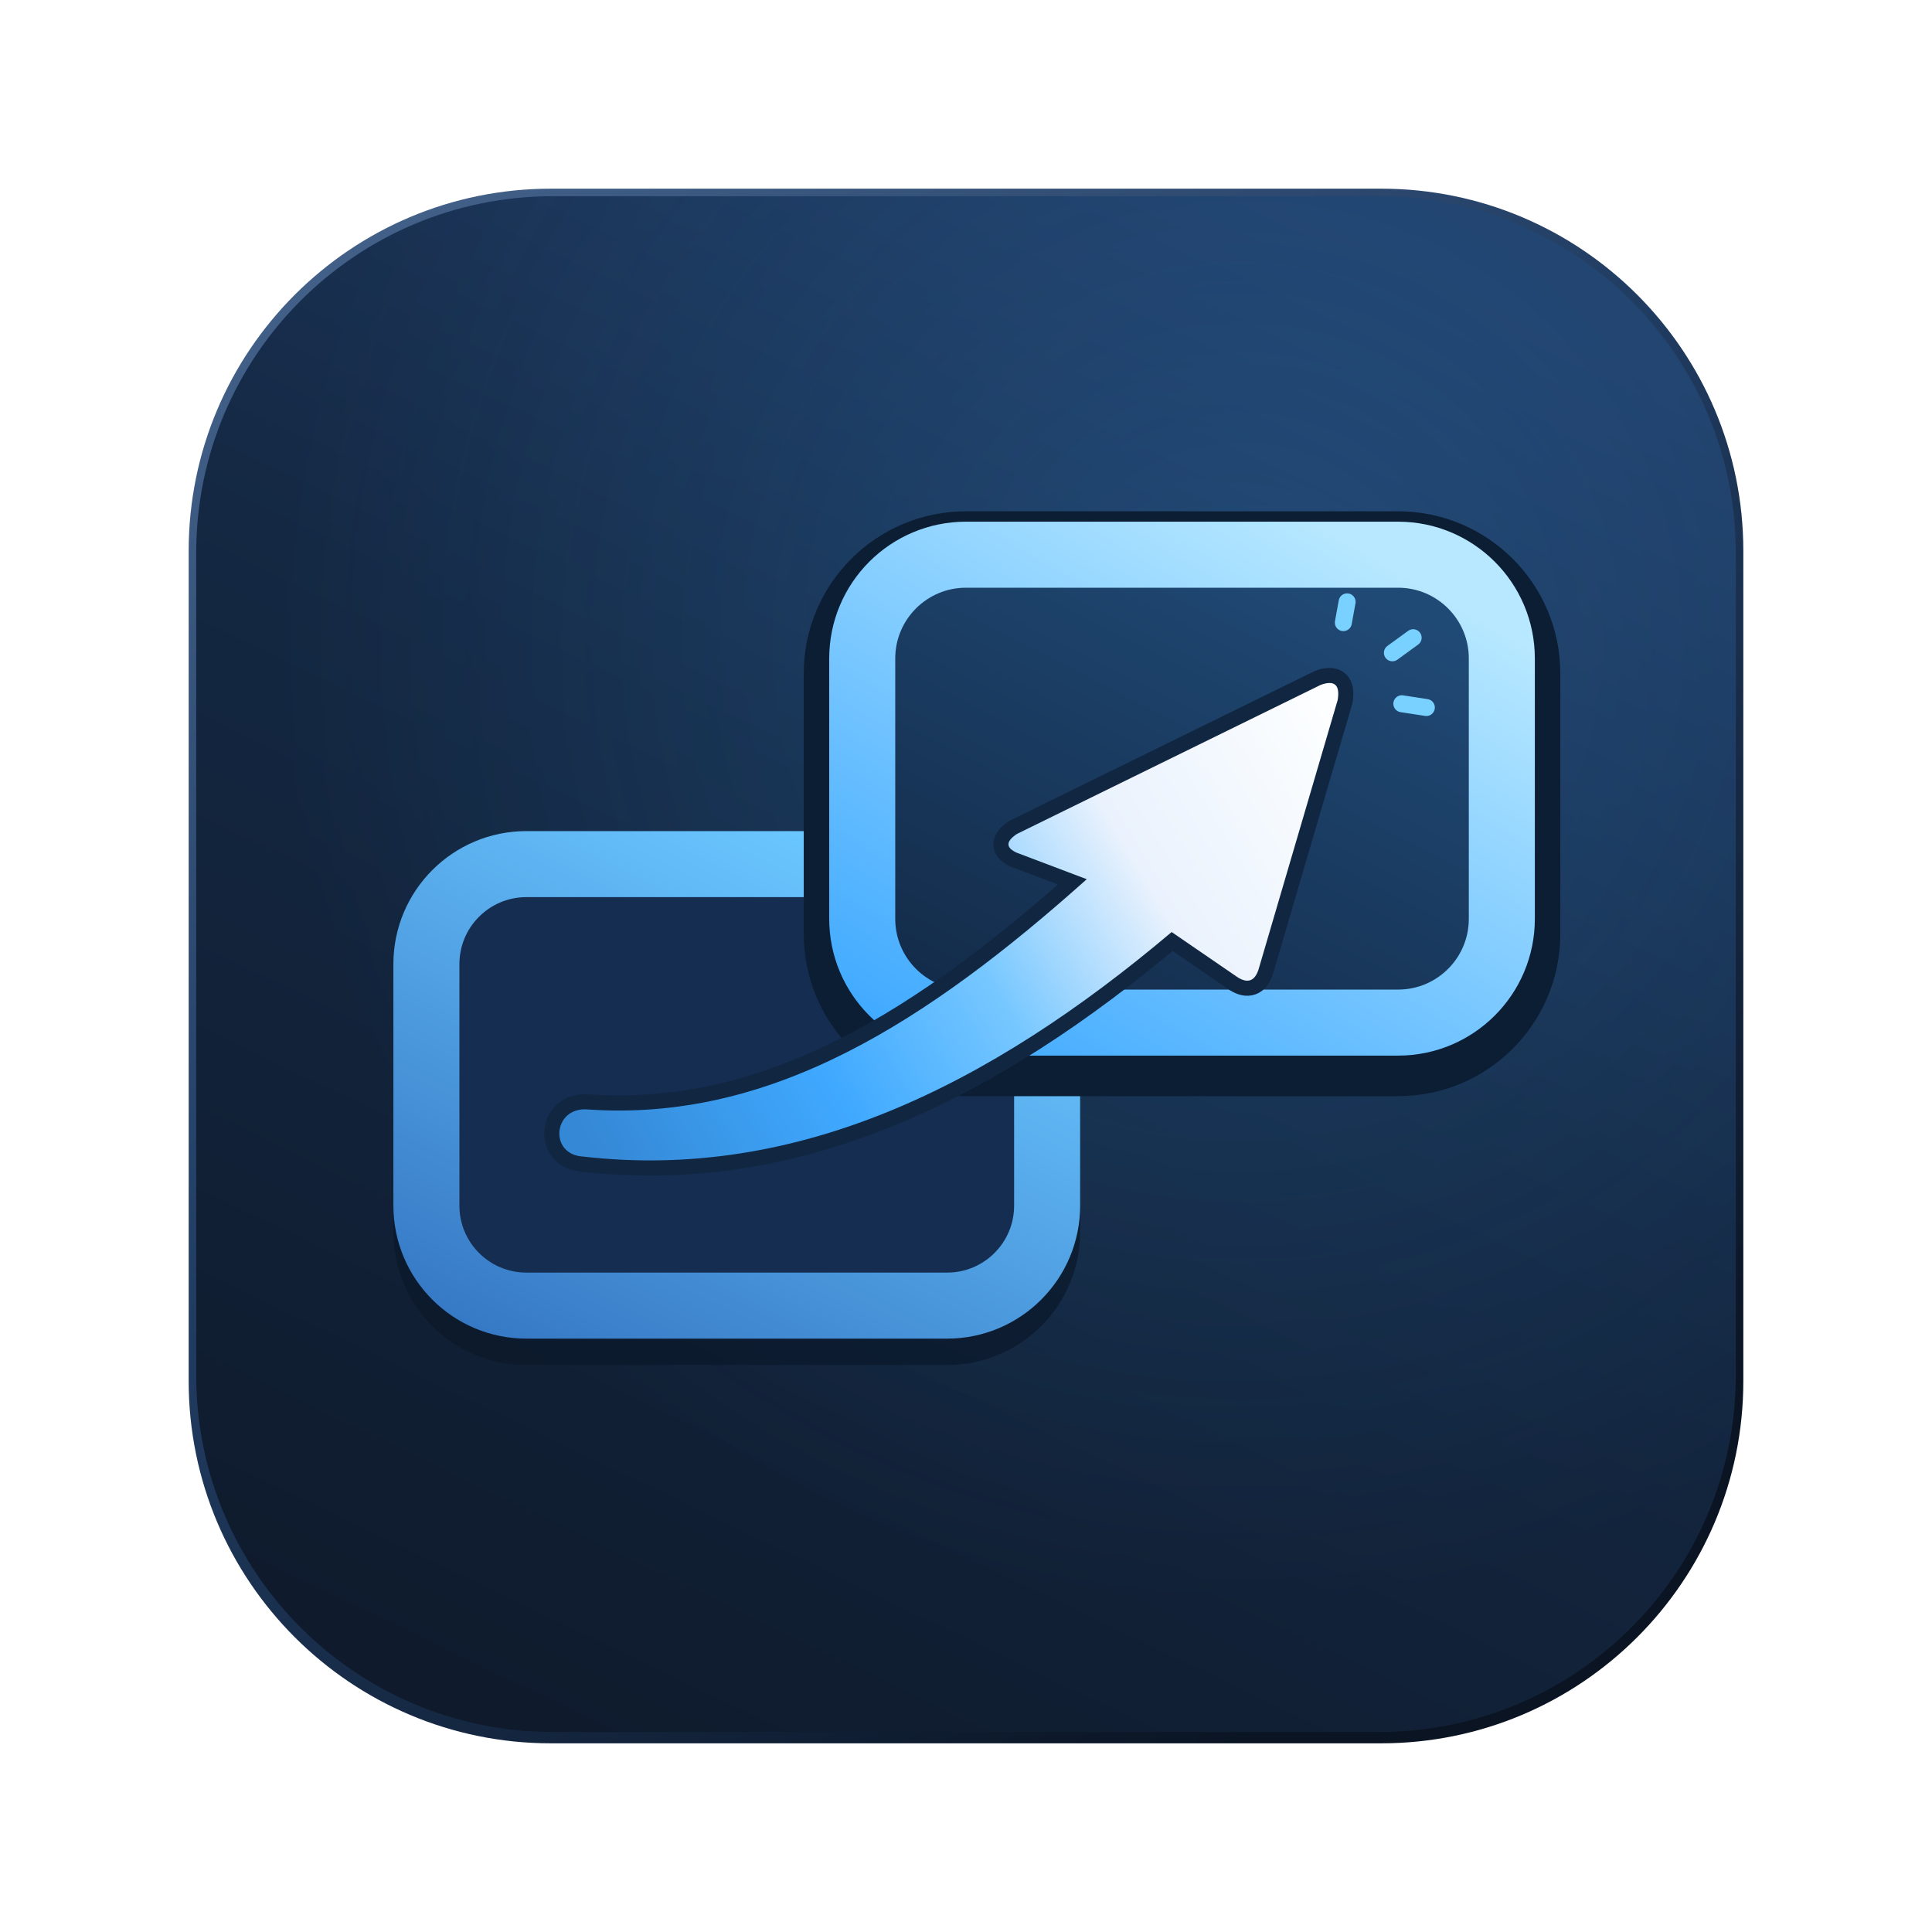
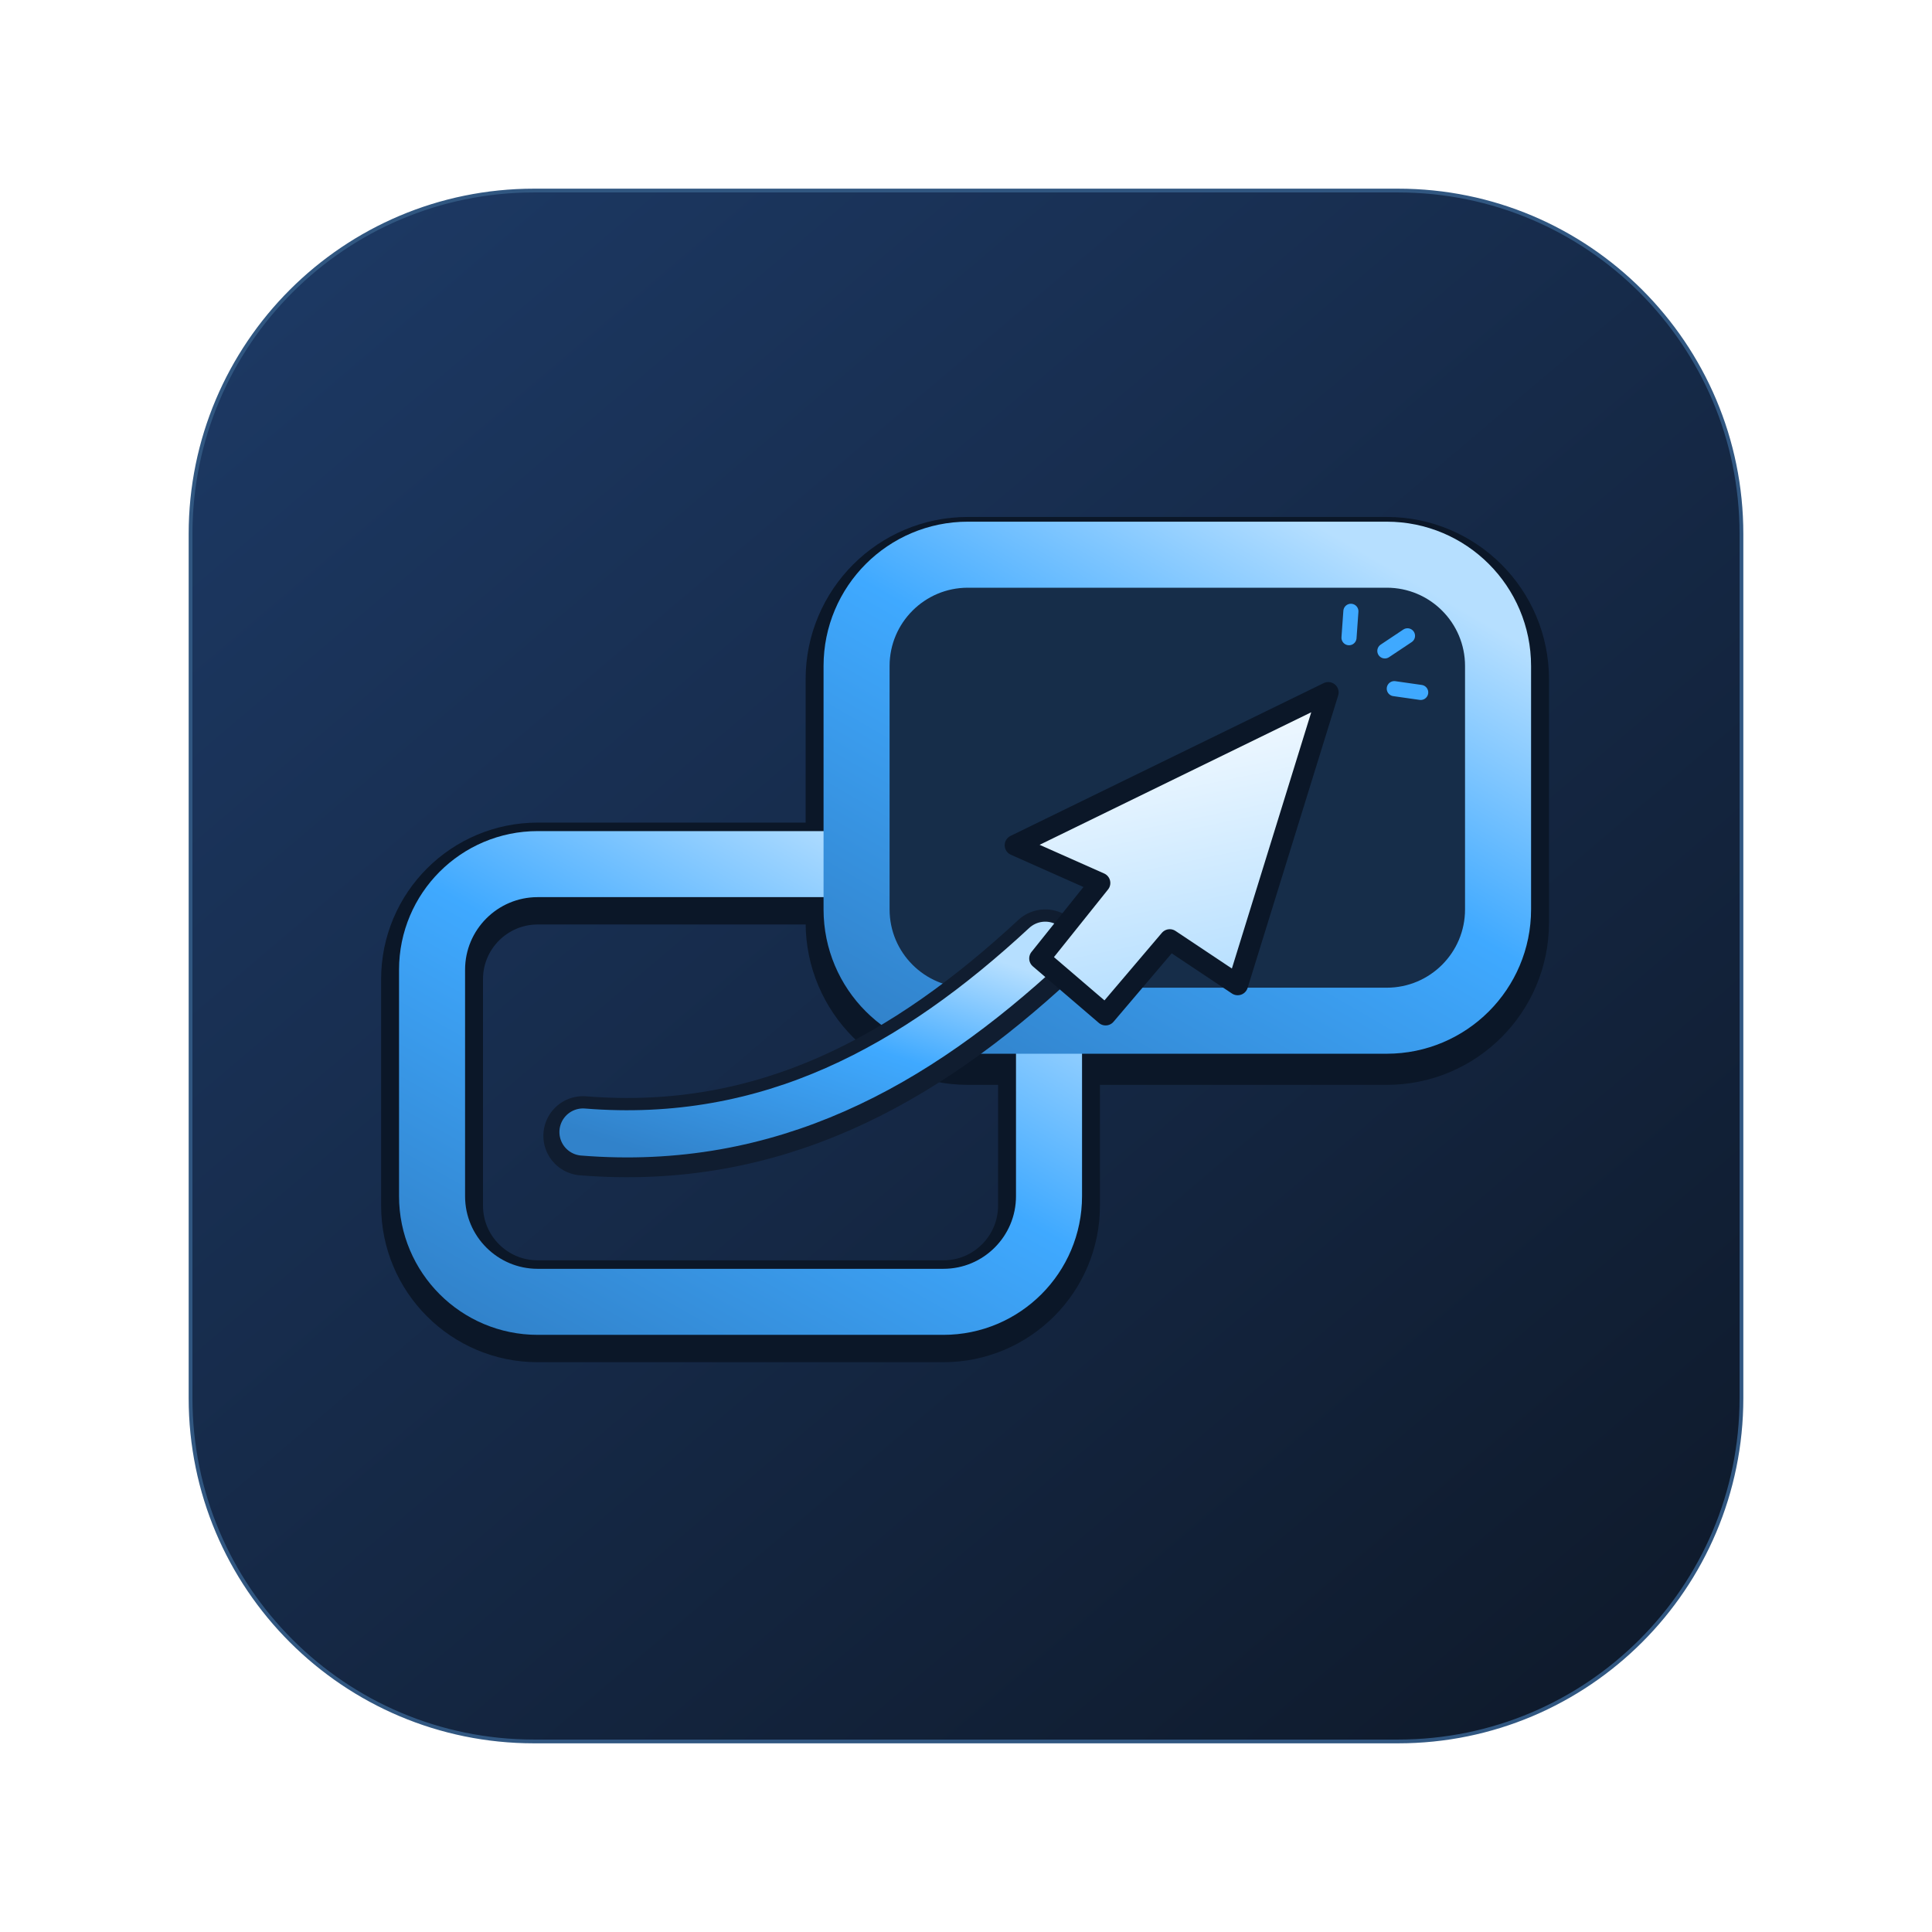
- <svg xmlns="http://www.w3.org/2000/svg" width="1024" height="1024" viewBox="0 0 1024 1024" role="img" aria-labelledby="title">
+ <svg xmlns="http://www.w3.org/2000/svg" width="1024" height="1024" viewBox="0 0 1024 1024" role="img" aria-label="CursLink">
  <defs>
-     <linearGradient id="rim" x1="0" y1="0" x2="0.7" y2="1">
-       <stop stop-color="#47658E" />
-       <stop offset=".5" stop-color="#203B60" />
-       <stop offset="1" stop-color="#0A1423" />
+     <linearGradient id="tile" x2=".85" y2="1" gradientUnits="objectBoundingBox">
+       <stop stop-color="#1D3A66" />
+       <stop offset="1" stop-color="#0F1B2D" />
    </linearGradient>
-     <linearGradient id="tile" x1=".24" y1="1" x2=".72" y2="0">
-       <stop stop-color="#0F1B2D" />
-       <stop offset=".56" stop-color="#142843" />
-       <stop offset="1" stop-color="#1F3B63" />
+     <linearGradient id="screens" x1="0" y1="1" x2=".8" y2="0">
+       <stop stop-color="#3182CA" />
+       <stop offset=".58" stop-color="#3FA9FF" />
+       <stop offset="1" stop-color="#B6DFFF" />
    </linearGradient>
-     <radialGradient id="light" cx=".68" cy=".29" r=".63">
-       <stop stop-color="#3FA9FF" stop-opacity=".19" />
-       <stop offset="1" stop-color="#3FA9FF" stop-opacity="0" />
-     </radialGradient>
-     <linearGradient id="source" x1="0" y1="1" x2=".7" y2="0">
-       <stop stop-color="#3679C5" />
-       <stop offset="1" stop-color="#6AC6FF" />
-     </linearGradient>
-     <linearGradient id="target" x1="0" y1="1" x2=".8" y2="0">
-       <stop stop-color="#3FA9FF" />
-       <stop offset="1" stop-color="#B7E8FF" />
-     </linearGradient>
-     <linearGradient id="glass" x1="0" y1="1" x2=".7" y2="0">
-       <stop stop-color="#122845" />
-       <stop offset="1" stop-color="#204A76" />
-     </linearGradient>
-     <linearGradient id="handoff" gradientUnits="userSpaceOnUse" x1="310" y1="602" x2="698" y2="370">
-       <stop stop-color="#3588D5" />
-       <stop offset=".28" stop-color="#3FA9FF" />
-       <stop offset=".50" stop-color="#76C7FF" />
-       <stop offset=".72" stop-color="#EAF2FD" />
-       <stop offset="1" stop-color="#FCFEFF" />
+     <linearGradient id="pointer" x2=".2" y2="1">
+       <stop stop-color="#FFFFFF" />
+       <stop offset="1" stop-color="#B6DFFF" />
    </linearGradient>
  </defs>
-   <rect x="100" y="100" width="824" height="824" rx="192" fill="url(#rim)" />
-   <rect x="104" y="104" width="816" height="814" rx="189" fill="url(#tile)" />
-   <rect x="104" y="104" width="816" height="814" rx="189" fill="url(#light)" />
-   <g stroke-linejoin="round">
-     <rect x="226" y="472" width="329" height="234" rx="53" fill="#0A1729" stroke="#0A1729" stroke-width="35" opacity=".72" />
-     <rect x="226" y="458" width="329" height="234" rx="53" fill="#142D50" stroke="url(#source)" stroke-width="35" />
-     <rect x="457" y="302" width="339" height="248" rx="55" fill="#0C1E34" stroke="#0C1E34" stroke-width="62" />
-     <rect x="457" y="294" width="339" height="248" rx="55" fill="url(#glass)" stroke="url(#target)" stroke-width="35" />
+   <rect x="101" y="101" width="822" height="822" rx="182" fill="url(#tile)" stroke="#315781" stroke-width="2" />
+   <g fill="none" stroke="#0B1728" stroke-width="54">
+     <rect x="229" y="463" width="327" height="232" rx="56" />
+     <rect x="454" y="301" width="340" height="247" rx="59" fill="#142943" />
  </g>
-   <path d="M311 588C409 595 492 541 576 466L539 452Q530 448 539 442L700 363Q711 359 709 371L667 514Q664 523 656 518L621 494C524 576 422 626 309 613C291 612 293 587 311 588Z" fill="url(#handoff)" stroke="#112641" stroke-width="16" stroke-linejoin="round" paint-order="stroke fill" />
-   <path d="M712 330L714 319M738 346L749 338M743 373L756 375" fill="none" stroke="#79D1FF" stroke-width="9" stroke-linecap="round" />
+   <g fill="none" stroke="url(#screens)" stroke-width="35">
+     <rect x="229" y="458" width="327" height="232" rx="56" />
+     <rect x="454" y="294" width="340" height="247" rx="59" fill="#162D49" />
+   </g>
+   <path d="M309 602c99 8 176-35 245-99" fill="none" stroke="#101D30" stroke-width="42" stroke-linecap="round" />
+   <path d="M309 600c99 8 176-35 245-99" fill="none" stroke="url(#screens)" stroke-width="25" stroke-linecap="round" />
+   <path d="m538 448 166-81-48 155-36-24-34 40-35-30 32-40z" fill="url(#pointer)" stroke="#0B1728" stroke-width="11" stroke-linejoin="round" />
+   <path d="m715 338 1-14m18 21 12-8m-7 28 14 2" fill="none" stroke="#3FA9FF" stroke-width="8" stroke-linecap="round" />
</svg>
